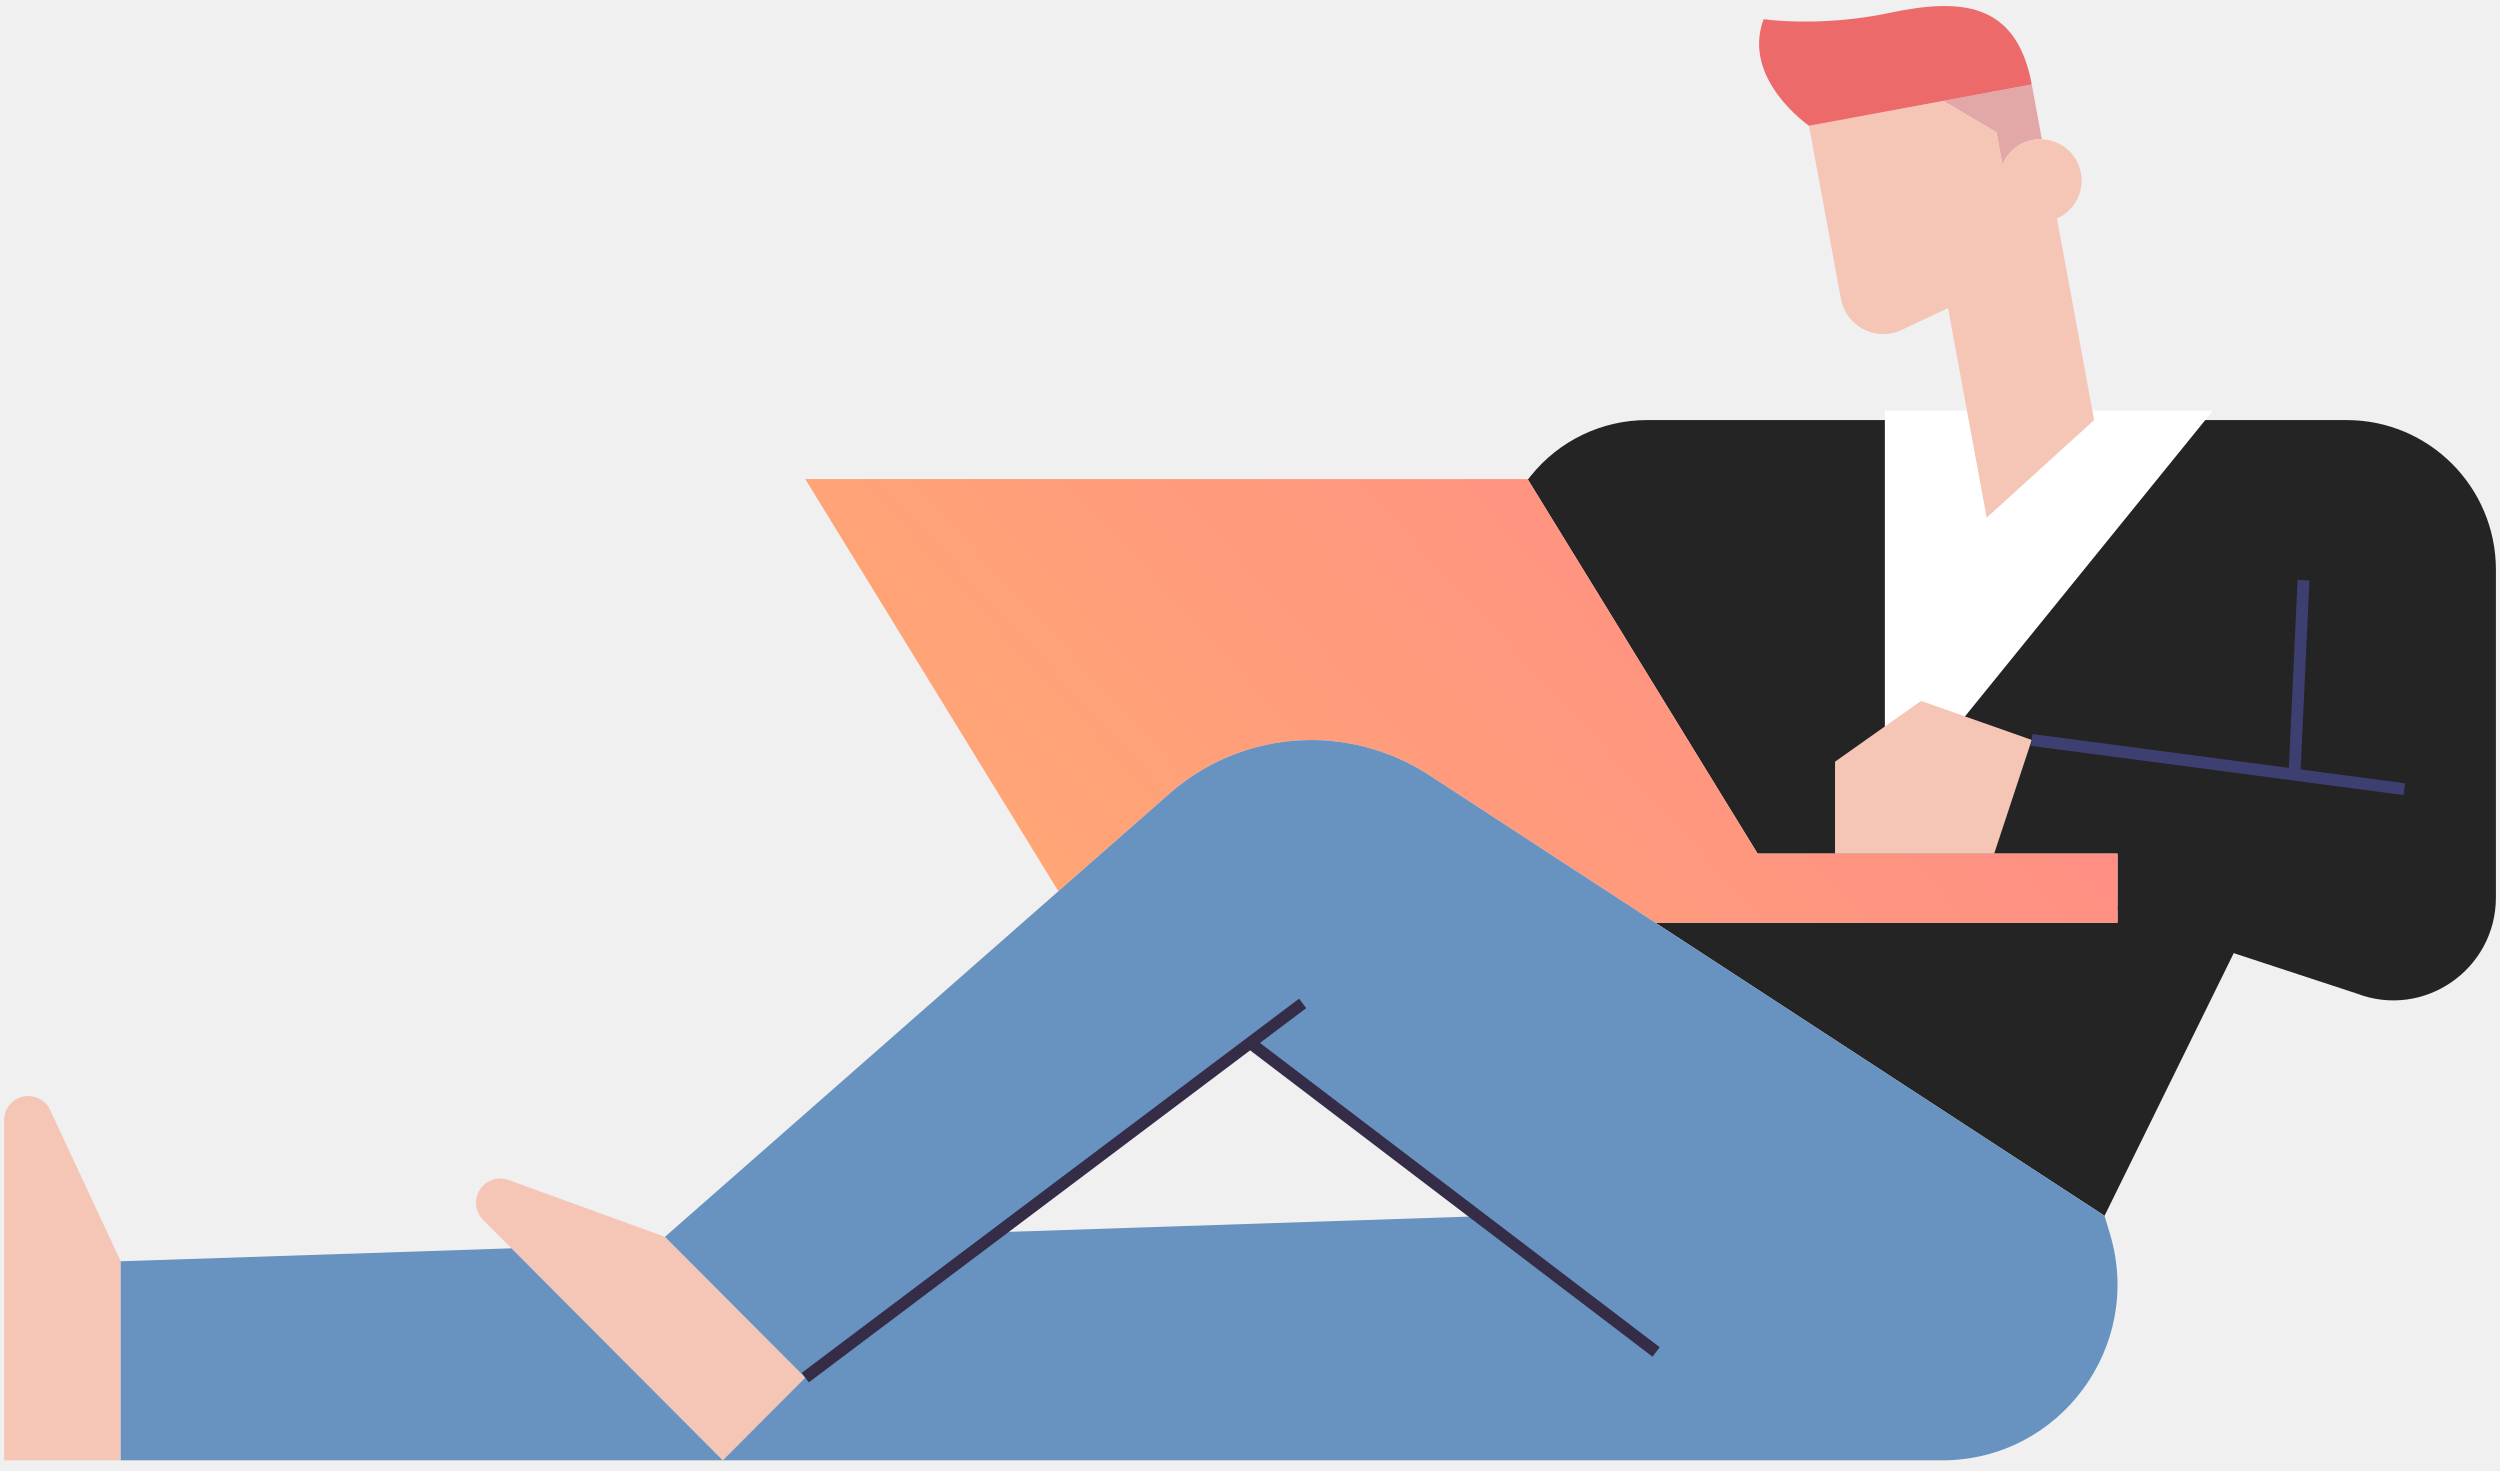
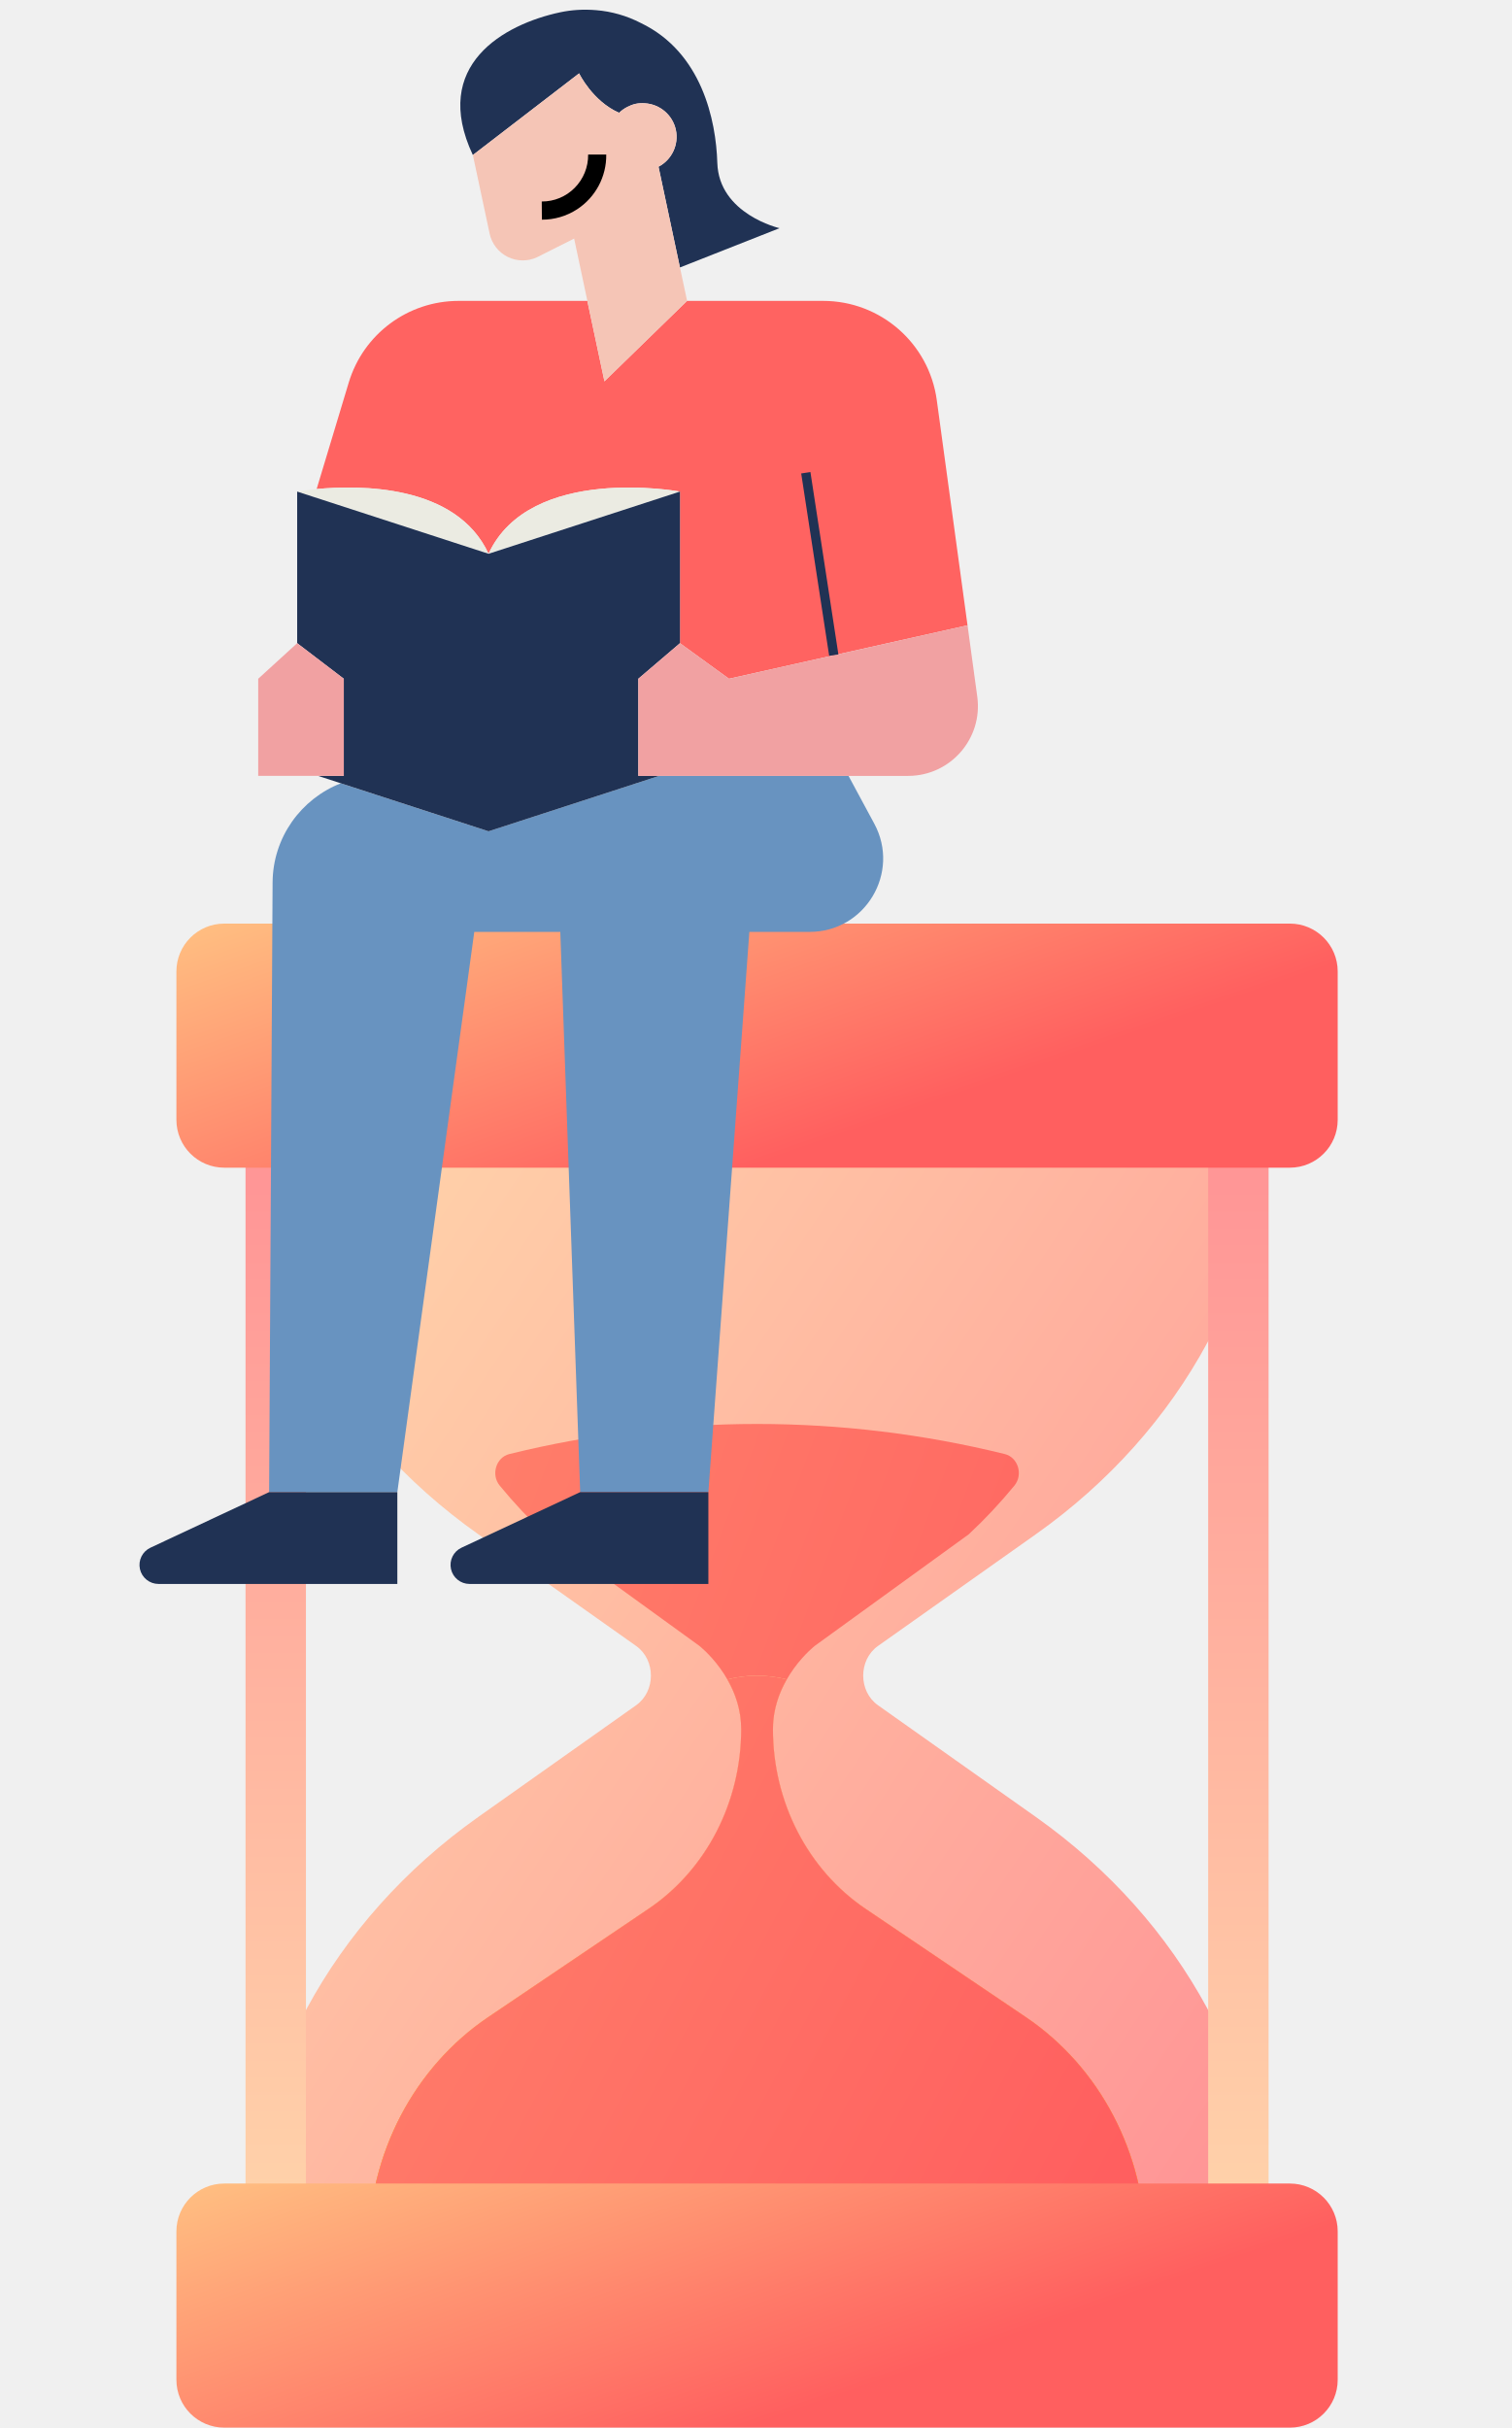
- <svg xmlns="http://www.w3.org/2000/svg" width="238" height="140" viewBox="0 0 238 140" fill="none">
-   <path fill-rule="evenodd" clip-rule="evenodd" d="M223.401 39.99h-66.604a14.194 14.194 0 00-11.08 5.331l-.263.328 8.949 14.572.736 1.199 12.186 19.846h34.264v3.924l-.008 1.342 11.016 4.19 11.739 3.854c6.398 2.47 13.275-2.268 13.275-9.146V54.247c0-7.874-6.362-14.256-14.21-14.256z" fill="#242424" />
-   <path d="M179.439 77.607V39.09h31.23l-31.23 38.517z" fill="#fff" />
-   <path fill-rule="evenodd" clip-rule="evenodd" d="M201.589 87.846h-43.994l42.757 27.899 12.326-25.06-11.089-4.28v1.441z" fill="#242424" />
-   <path fill-rule="evenodd" clip-rule="evenodd" d="M190.064 12.6l.569 3.082a3.915 3.915 0 013.753-2.426l-.963-5.216-8.439 1.566 5.08 2.994z" fill="#D66969" fill-opacity=".53" />
-   <path fill-rule="evenodd" clip-rule="evenodd" d="M2.689 104.341c-1.27 0-2.3 1.034-2.3 2.308v32.376H11.49v-18.953l-6.718-14.401a2.3 2.3 0 00-2.084-1.33zm60.614 13.406l-14.9-5.417a2.295 2.295 0 00-2.41.538c-.9.902-.9 2.363 0 3.265l22.817 22.893 7.85-7.878-13.357-13.401zm132.516-96.955a3.935 3.935 0 00-1.416-7.534l-.017-.002a3.917 3.917 0 00-3.754 2.426l-.568-3.081-5.08-2.994-.067.012-12.698 2.357 3.036 16.467c.479 2.6 3.244 4.075 5.661 3.022l4.538-2.138 3.678 19.957 10.226-9.293-3.539-19.199z" fill="#F5C5B6" />
-   <path fill-rule="evenodd" clip-rule="evenodd" d="M11.491 120.072v18.954H68.81L48.69 118.84l-37.2 1.232z" fill="#6893C0" />
-   <path fill-rule="evenodd" clip-rule="evenodd" d="M172.219 11.975l12.698-2.357.067-.012 8.439-1.566c-1.47-7.97-6.907-8.21-13.561-6.81-6.653 1.4-11.964.595-11.964.595-2.134 5.705 4.321 10.15 4.321 10.15z" fill="#EC6A6A" />
-   <path fill-rule="evenodd" clip-rule="evenodd" d="M201.589 85.19v-3.924h-34.264L155.138 61.42l-.773-1.283-8.911-14.488-.026-.043H76.66l24.096 39.24 10.603-9.314a20.42 20.42 0 0120.68-3.766 20.424 20.424 0 013.976 2l21.58 14.08h43.994v-2.655z" fill="url(#paint0_linear)" />
-   <path fill-rule="evenodd" clip-rule="evenodd" d="M189.846 81.266l3.578-10.823-10.544-3.717-8.185 5.785v8.755h15.151z" fill="#F5C5B6" />
-   <path fill-rule="evenodd" clip-rule="evenodd" d="M228.817 75.69l-35.467-4.686.148-1.122 35.466 4.686-.147 1.123z" fill="#3E3F71" />
-   <path fill-rule="evenodd" clip-rule="evenodd" d="M218.996 73.774l-1.126-.053.86-18.512 1.127.052-.861 18.513z" fill="#3E3F71" />
-   <path fill-rule="evenodd" clip-rule="evenodd" d="M95.063 117.303l23.951-18.02 21.683 16.508-45.634 1.512zm105.289-1.558l-64.337-41.98a20.432 20.432 0 00-3.977-1.999 20.418 20.418 0 00-20.679 3.766l-48.057 42.215 13.358 13.401-7.85 7.877h116.087c11.182 0 19.196-10.821 15.971-21.563l-.516-1.717z" fill="#6893C0" />
-   <path fill-rule="evenodd" clip-rule="evenodd" d="M157.322 129.159l-38.649-29.424.681-.902 38.65 29.423-.682.903z" fill="#352C47" />
-   <path fill-rule="evenodd" clip-rule="evenodd" d="M76.998 131.602l-.677-.906 47.353-35.625.676.906-47.352 35.625z" fill="#352C47" />
+ <svg xmlns="http://www.w3.org/2000/svg" width="150" height="241" fill="none">
+   <g clip-path="url(#clip0)">
+     <path d="M102.82 180.343l-15.628-11.057a4.147 4.147 0 01-.038-.027c-1.953-1.387-1.953-4.494 0-5.882l.038-.027 15.628-11.057c14.593-10.325 23.112-26.108 23.112-42.816H24.372c0 16.708 8.52 32.491 23.114 42.816l15.628 11.057.037.027c1.953 1.387 1.953 4.494 0 5.882a3.11 3.11 0 00-.038.027l-15.627 11.057c-14.593 10.325-23.113 26.108-23.113 42.816h101.559c0-16.708-8.519-32.491-23.112-42.816z" fill="url(#paint0_linear)" />
+     <path d="M113.719 222.99c-.024-9.252-4.558-17.825-11.874-22.769l-15.928-10.763c-5.719-3.865-9.186-10.593-9.186-17.826 0-5.059 4.173-8.282 4.173-8.282l15.26-11.055a49.889 49.889 0 004.534-4.834c.894-1.09.363-2.81-.96-3.135a102.738 102.738 0 00-49.17 0c-1.322.325-1.854 2.045-.96 3.135a49.799 49.799 0 004.534 4.834l15.26 11.055s4.173 3.223 4.173 8.282c0 7.233-3.467 13.961-9.186 17.826L48.46 200.221c-7.316 4.944-11.85 13.517-11.874 22.769v.168h77.132v-.168z" fill="url(#paint1_linear)" />
+     <path d="M113.719 222.99c-.024-9.252-4.558-17.825-11.874-22.769l-15.928-10.763c-5.719-3.865-9.186-10.593-9.186-17.826 0-1.944.617-3.616 1.376-4.939a12.65 12.65 0 00-2.954-.375c-.996 0-1.991.144-2.954.375.76 1.323 1.376 2.995 1.376 4.939 0 7.233-3.467 13.961-9.186 17.826L48.46 200.221c-7.316 4.944-11.85 13.517-11.874 22.769v.168h77.132v-.168z" fill="url(#paint2_linear)" />
+     <path d="M113.719 222.99c-.024-9.252-4.558-17.825-11.874-22.769l-15.928-10.763c-5.719-3.865-9.186-10.593-9.186-17.826 0-1.944.617-3.616 1.376-4.939a12.65 12.65 0 00-2.954-.375c-.996 0-1.991.144-2.954.375.76 1.323 1.376 2.995 1.376 4.939 0 7.233-3.467 13.961-9.186 17.826L48.46 200.221c-7.316 4.944-11.85 13.517-11.874 22.769v.168h77.132v-.168z" fill="url(#paint3_linear)" />
+     <path d="M30.369 111.483h-5.996v109.055h5.996V111.483z" fill="url(#paint4_linear)" />
+     <path d="M125.931 111.483h-5.996v109.055h5.996V111.483z" fill="url(#paint5_linear)" />
+     <path d="M128.041 240.963H22.262a4.75 4.75 0 01-4.75-4.751v-14.726a4.75 4.75 0 014.75-4.751h105.779a4.75 4.75 0 014.751 4.751v14.726a4.75 4.75 0 01-4.751 4.751z" fill="url(#paint6_linear)" />
+     <path d="M128.041 115.902H22.262a4.75 4.75 0 01-4.75-4.75V96.425a4.75 4.75 0 014.75-4.75h105.779a4.75 4.75 0 014.751 4.75v14.726a4.75 4.75 0 01-4.751 4.751z" fill="url(#paint7_linear)" />
+   </g>
+   <path d="M48.498 54.968c4.122-8.93 19-6.175 19-6.175v15.049l4.867 3.53 13.875-3.109 9.805-2.196-3.052-22.356a11.385 11.385 0 00-11.28-9.845H68.202l-8.201 7.982-1.698-7.982H45.52c-5.021 0-9.45 3.29-10.899 8.1L31.433 48.54c4.167-.397 13.862-.514 17.065 6.427z" fill="#FF6361" />
+   <path d="M65.428 77.012l-16.931 5.502-14.664-4.764c-3.944 1.543-6.748 5.361-6.773 9.85l-.345 60.506h12.728l7.638-55.607h8.54l1.973 55.607H70.32l4.068-55.607h5.99c5.512 0 9.028-5.886 6.412-10.739l-2.558-4.746H65.428v-.002z" fill="#6893C0" />
+   <path d="M31.435 48.543c-1.195.115-1.938.25-1.938.25l1.695.552 17.306 5.623c-3.203-6.94-12.898-6.824-17.063-6.425z" fill="#EBEBE2" />
+   <path d="M48.497 54.967l19-6.174s-14.876-2.756-19 6.174z" fill="#EBEBE2" />
+   <path d="M71.207 16.16c-.127-4.215-1.534-10.974-7.604-13.882a11.734 11.734 0 00-4.428-1.27l-.017-.002v.002c-1.19-.1-2.393-.035-3.554.213-5.552 1.184-12.864 5.228-8.665 14.167L57.487 7.28s1.33 2.759 3.97 3.917a3.39 3.39 0 01.833-.593c.255-.13.522-.238.814-.3a3.3 3.3 0 01.925-.053 3.354 3.354 0 013.063 2.638 3.352 3.352 0 01-1.72 3.656s-.002 0-.002.002l2.127 10.001 9.887-3.9c.002.002-6.024-1.389-6.177-6.488zM31.195 49.345l-1.695-.552v15.049l4.629 3.53v9.64h-2.562l2.27.737 14.661 4.765 16.932-5.502h-2.065v-9.64l4.134-3.53V48.793l-19 6.175-17.304-5.623z" fill="#203254" />
+   <path d="M97.013 69.151l-.967-7.082-9.807 2.196-13.875 3.11-4.867-3.531-4.134 3.53v9.64h26.786c4.2-.001 7.431-3.706 6.864-7.863z" fill="#F1A1A2" />
+   <path d="M67.5 26.55L65.371 16.55s.002 0 .002-.002a3.352 3.352 0 001.72-3.656 3.347 3.347 0 00-3.063-2.637 3.301 3.301 0 00-.925.052 3.33 3.33 0 00-.814.3 3.263 3.263 0 00-.833.594c-2.64-1.157-3.97-3.915-3.97-3.918L46.942 15.39l1.662 7.797a3.362 3.362 0 004.713 2.344l3.677-1.85 1.315 6.187 1.698 7.982 8.201-7.982-.707-3.318z" fill="#F5C5B6" />
+   <path d="M25.633 67.372v9.64h8.496v-9.64l-4.63-3.53-3.866 3.53z" fill="#F1A1A2" />
+   <path d="M26.718 148.106l-11.783 5.516a1.888 1.888 0 00.8 3.598h23.709v-9.114H26.718zM57.595 148.106l-11.783 5.516a1.888 1.888 0 00.8 3.598H70.32v-9.114H57.595zM80.45 46.854l-.916.14 2.776 18.102.916-.14-2.776-18.102z" fill="#203254" />
+   <path d="M57.283 20.777a6.353 6.353 0 01-3.49 1.027L53.779 20a4.55 4.55 0 003.274-1.359 4.605 4.605 0 001.332-3.3l1.797.002a6.388 6.388 0 01-2.899 5.435z" fill="#000" />
  <defs>
-     <linearGradient id="paint0_linear" x1="76.66" y1="109.039" x2="163.653" y2="28.861" gradientUnits="userSpaceOnUse">
-       <stop stop-color="#FFAF70" />
-       <stop offset="1" stop-color="#FF8D85" />
+     <linearGradient id="paint0_linear" x1="48.634" y1="92.991" x2="153.886" y2="163.271" gradientUnits="userSpaceOnUse">
+       <stop stop-color="#FFD3AA" />
+       <stop offset="1" stop-color="#FF9696" />
    </linearGradient>
+     <linearGradient id="paint1_linear" x1="-85.573" y1="13.959" x2="151.283" y2="102.489" gradientUnits="userSpaceOnUse">
+       <stop stop-color="#FFBE81" />
+       <stop offset="1" stop-color="#FF5F5F" />
+     </linearGradient>
+     <linearGradient id="paint2_linear" x1="75.155" y1="181.839" x2="75.155" y2="224.767" gradientUnits="userSpaceOnUse">
+       <stop stop-color="#FFCF95" />
+       <stop offset=".427" stop-color="#FFC954" />
+       <stop offset="1" stop-color="#FFC200" />
+     </linearGradient>
+     <linearGradient id="paint3_linear" x1="-85.573" y1="77.824" x2="123.774" y2="190.457" gradientUnits="userSpaceOnUse">
+       <stop stop-color="#FFBE81" />
+       <stop offset="1" stop-color="#FF5F5F" />
+     </linearGradient>
+     <linearGradient id="paint4_linear" x1="27.729" y1="220.551" x2="27.729" y2="117.686" gradientUnits="userSpaceOnUse">
+       <stop stop-color="#FFD3AA" />
+       <stop offset="1" stop-color="#FF9696" />
+     </linearGradient>
+     <linearGradient id="paint5_linear" x1="123.292" y1="220.551" x2="123.292" y2="117.686" gradientUnits="userSpaceOnUse">
+       <stop stop-color="#FFD3AA" />
+       <stop offset="1" stop-color="#FF9696" />
+     </linearGradient>
+     <linearGradient id="paint6_linear" x1="17.553" y1="217.747" x2="30.809" y2="256.001" gradientUnits="userSpaceOnUse">
+       <stop stop-color="#FFBE81" />
+       <stop offset="1" stop-color="#FF5F5F" />
+     </linearGradient>
+     <linearGradient id="paint7_linear" x1="17.553" y1="92.686" x2="30.809" y2="130.94" gradientUnits="userSpaceOnUse">
+       <stop stop-color="#FFBE81" />
+       <stop offset="1" stop-color="#FF5F5F" />
+     </linearGradient>
+     <clipPath id="clip0">
+       <path fill="#fff" transform="translate(.508 91.674)" d="M0 0h149.289v149.289H0z" />
+     </clipPath>
  </defs>
</svg>
